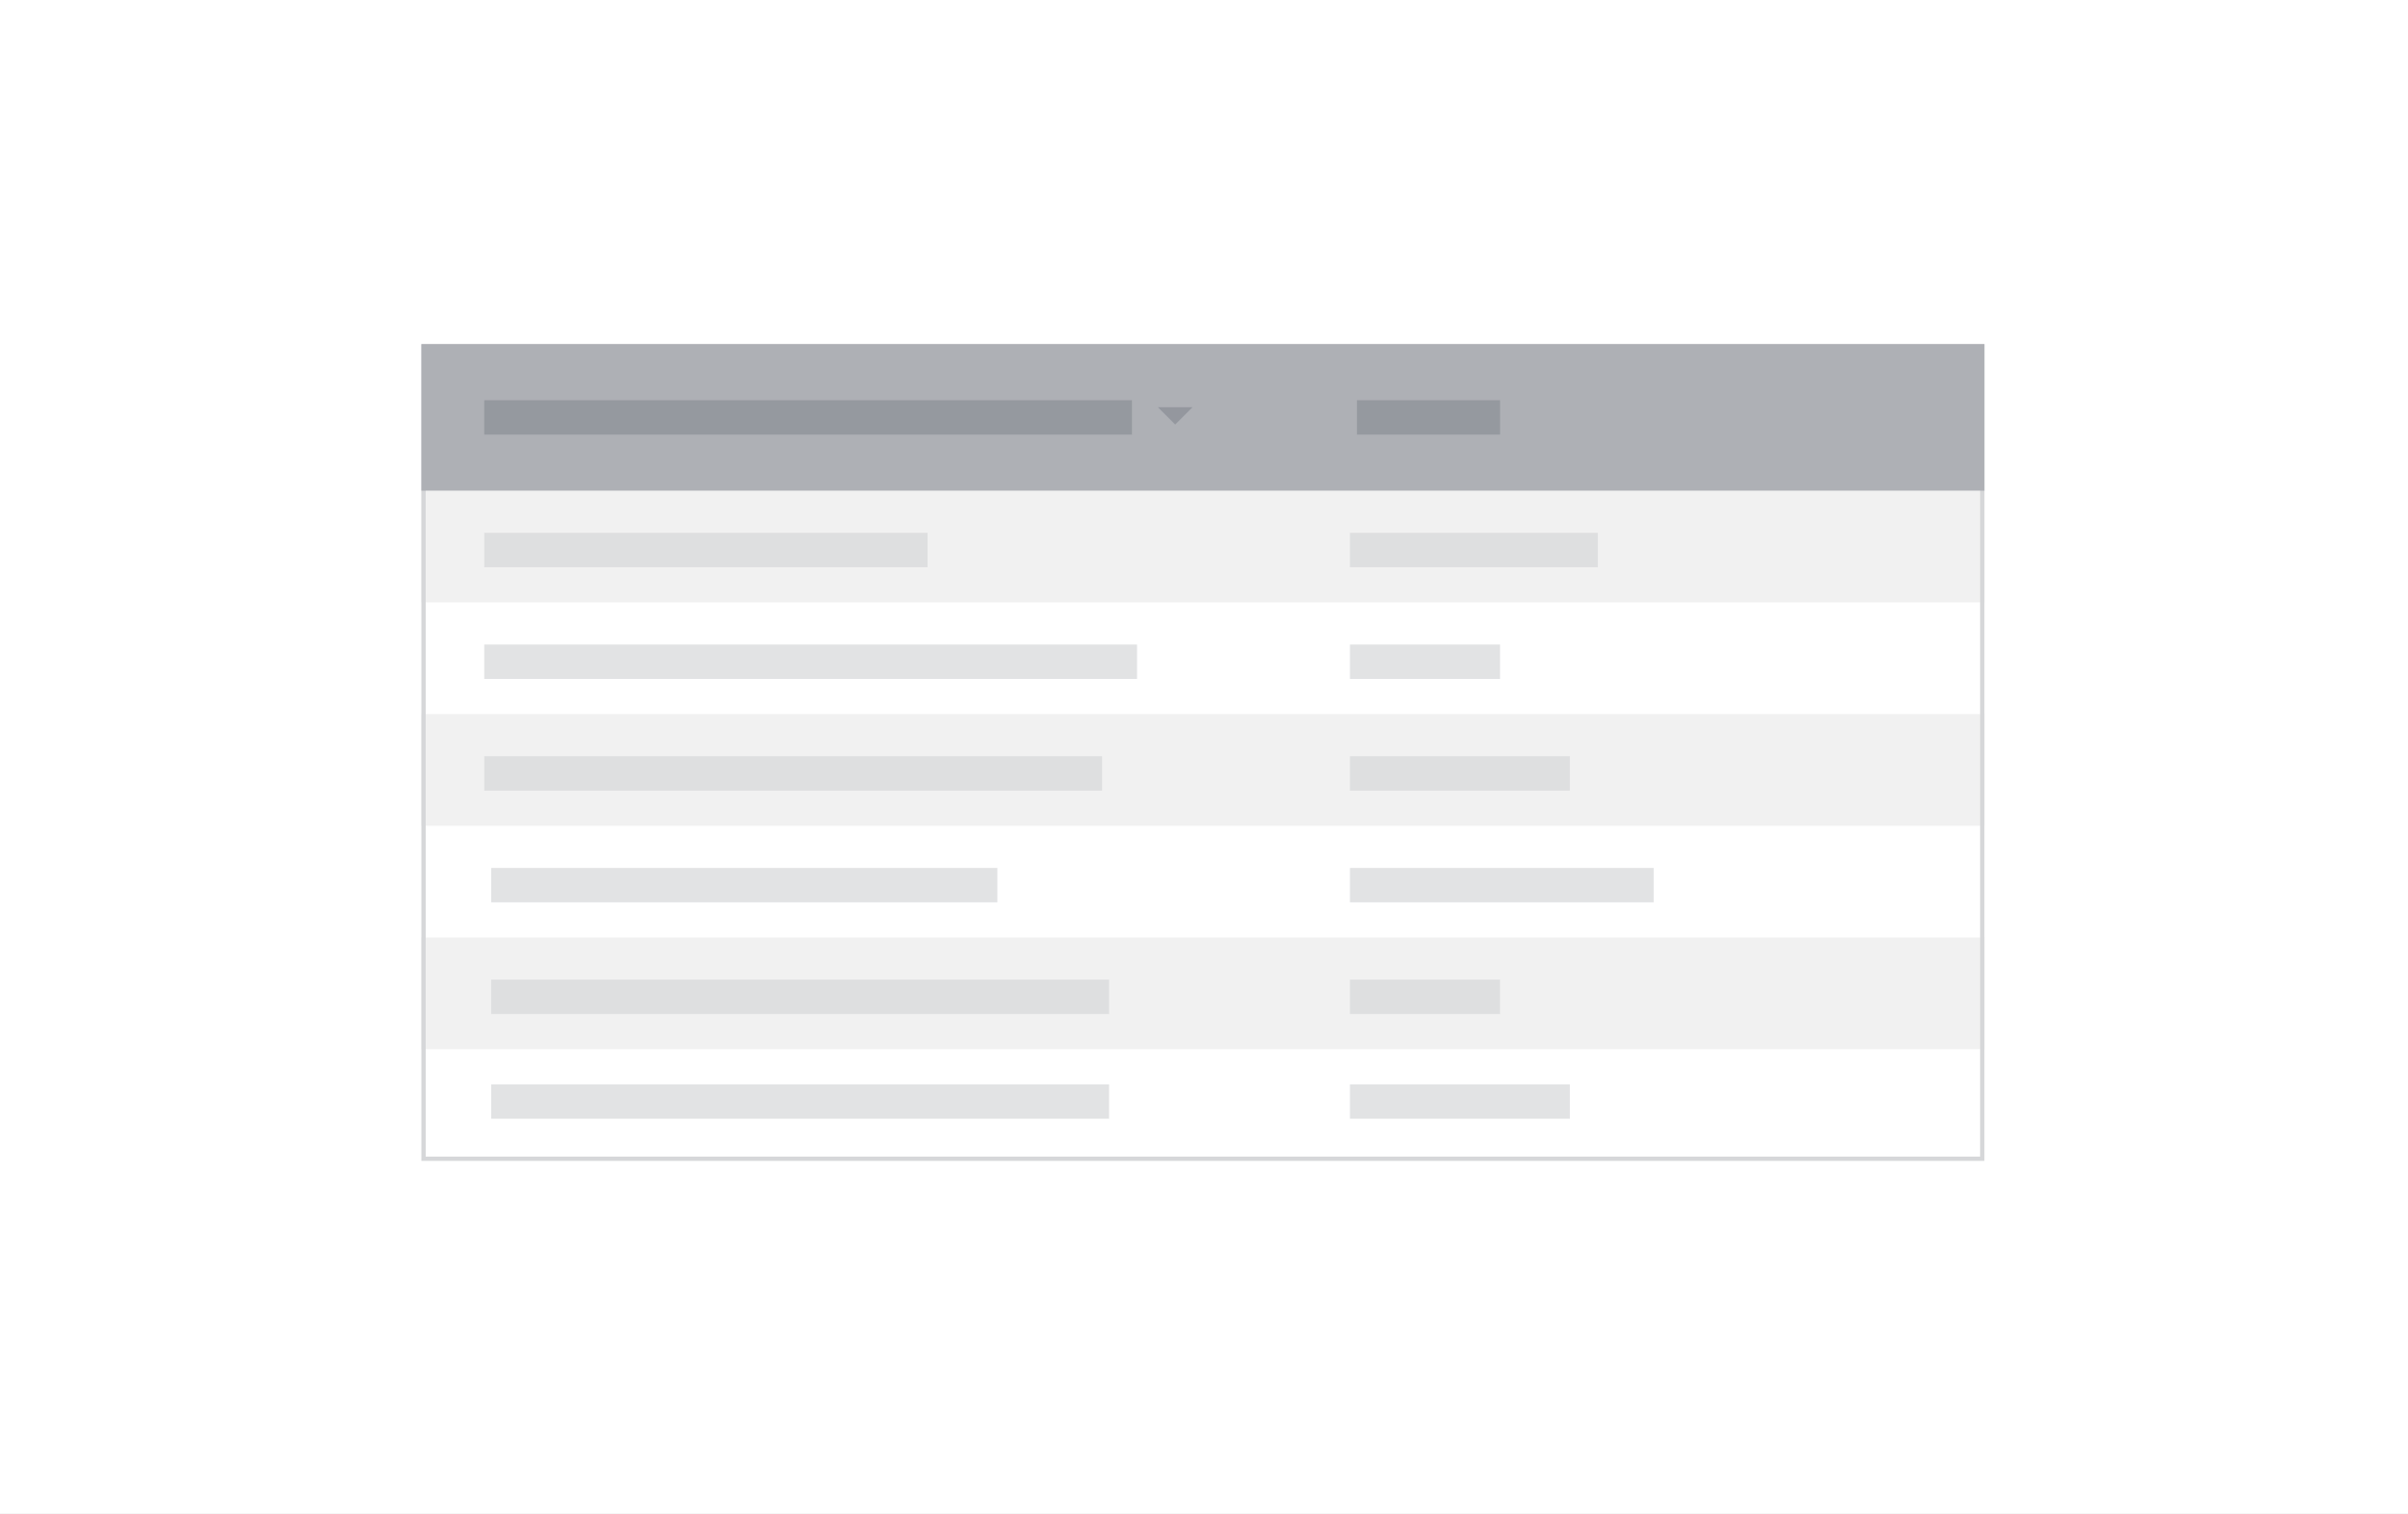
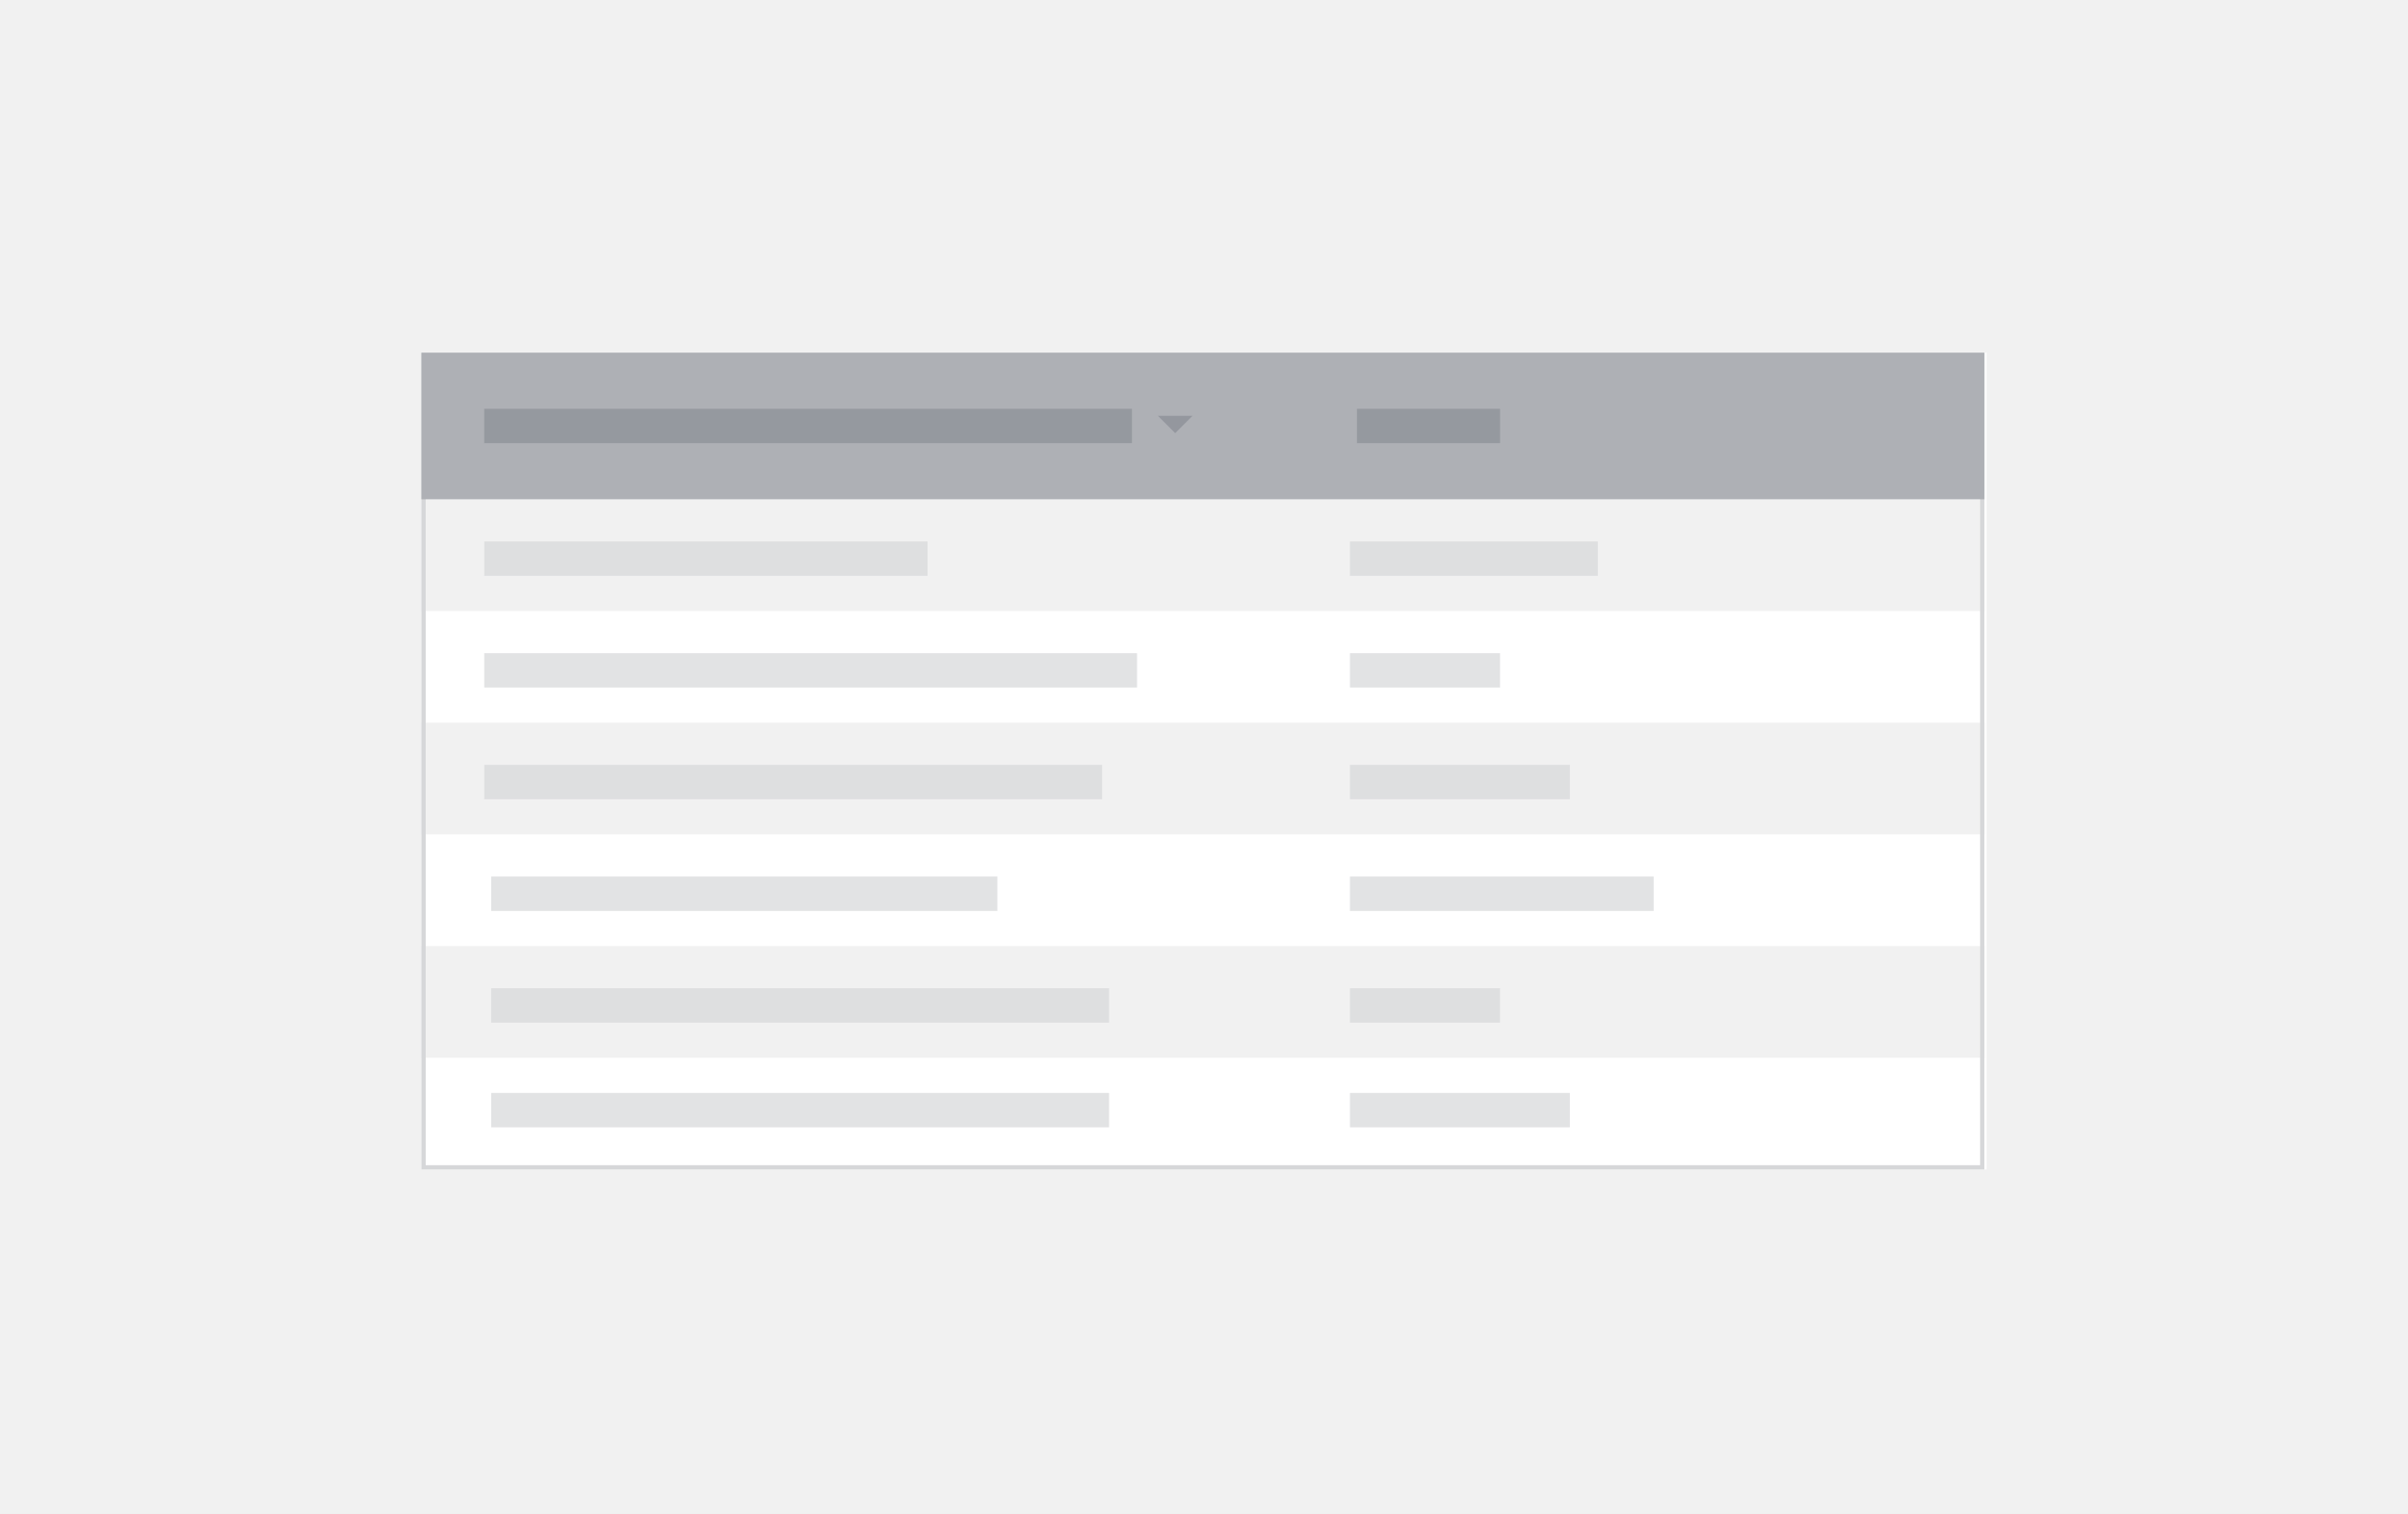
<svg xmlns="http://www.w3.org/2000/svg" viewBox="1276 1570 280 176">
  <defs>
-     <style>.a{clip-path:url(#b);}.b{fill:#f1f1f1;}.c,.d,.g,.h{fill:none;}.c{stroke:#d6d7d9;opacity:0.7;}.c,.f,.g{stroke-width:4px;}.e{fill:#aeb0b5;}.f{fill:#5b616a;}.f,.g{stroke:#5b616a;opacity:0.3;}.i{fill:#94979e;fill-rule:evenodd;}.j,.k{stroke:none;}.k{fill:#d6d7d9;}.l{fill:#fff;}</style>
-     <clipPath id="b">
+     <style>
+       .cls-1 {
+         clip-path: url(#clip-Data_table);
+       }
+ 
+       .cls-2 {
+         fill: #fff;
+       }
+ 
+       .cls-3 {
+         fill: #f1f1f1;
+       }
+ 
+       .cls-4, .cls-5, .cls-8, .cls-9 {
+         fill: none;
+       }
+ 
+       .cls-4 {
+         stroke: #d6d7d9;
+         opacity: 0.7;
+       }
+ 
+       .cls-4, .cls-7, .cls-8 {
+         stroke-width: 4px;
+       }
+ 
+       .cls-6 {
+         fill: #aeb0b5;
+       }
+ 
+       .cls-7 {
+         fill: #5b616a;
+       }
+ 
+       .cls-7, .cls-8 {
+         stroke: #5b616a;
+         opacity: 0.3;
+       }
+ 
+       .cls-10 {
+         fill: #94979e;
+         fill-rule: evenodd;
+       }
+ 
+       .cls-11, .cls-12 {
+         stroke: none;
+       }
+ 
+       .cls-12 {
+         fill: #d6d7d9;
+       }
+     </style>
+     <clipPath id="clip-Data_table">
      <rect x="1276" y="1570" width="280" height="176" />
    </clipPath>
  </defs>
-   <g id="a" class="a">
-     <rect class="l" x="1276" y="1570" width="280" height="176" />
-     <g transform="translate(1297 1580.016)">
-       <g transform="translate(28 30)">
-         <rect class="b" width="181.746" height="12.989" transform="translate(0 17.048)" />
-         <rect class="b" width="181.746" height="12.989" transform="translate(0 43.027)" />
-         <rect class="b" width="181.746" height="12.989" transform="translate(0 69.005)" />
-         <g transform="translate(7.306 23.949)">
-           <line class="c" x2="51.551" />
-           <path class="c" d="M0,0H28.82" transform="translate(100.666)" />
-           <path class="c" d="M0,0H17.454" transform="translate(100.666 12.989)" />
-           <path class="c" d="M0,0H25.573" transform="translate(100.666 25.978)" />
-           <path class="c" d="M0,0H35.314" transform="translate(100.666 38.968)" />
-           <path class="c" d="M0,0H17.454" transform="translate(100.666 51.957)" />
-           <path class="c" d="M0,0H25.573" transform="translate(100.666 64.134)" />
-           <line class="c" x2="75.906" transform="translate(0 12.989)" />
-           <path class="c" d="M0,0H71.847" transform="translate(0 25.978)" />
-           <path class="c" d="M0,0H71.847" transform="translate(0.812 51.957)" />
-           <path class="c" d="M0,0H71.847" transform="translate(0.812 64.134)" />
-           <path class="c" d="M0,0H58.857" transform="translate(0.812 38.968)" />
+   <g id="Data_table" data-name="Data table" class="cls-1">
+     <rect class="cls-3" x="1276" y="1570" width="280" height="176" />
+     <rect id="Rectangle_37" data-name="Rectangle 37" class="cls-2" width="182" height="95" transform="translate(1325 1611)" />
+     <g id="Group_30" data-name="Group 30" transform="translate(1297 1581.016)">
+       <g id="Group_7" data-name="Group 7" transform="translate(28 30)">
+         <rect id="Rectangle_9" data-name="Rectangle 9" class="cls-3" width="181.746" height="12.989" transform="translate(0 17.048)" />
+         <rect id="Rectangle_16" data-name="Rectangle 16" class="cls-3" width="181.746" height="12.989" transform="translate(0 43.027)" />
+         <rect id="Rectangle_18" data-name="Rectangle 18" class="cls-3" width="181.746" height="12.989" transform="translate(0 69.005)" />
+         <g id="Group_6" data-name="Group 6" transform="translate(7.306 23.949)">
+           <line id="Line_19" data-name="Line 19" class="cls-4" x2="51.551" />
+           <path id="Path_29" data-name="Path 29" class="cls-4" d="M0,0H28.82" transform="translate(100.666)" />
+           <path id="Path_30" data-name="Path 30" class="cls-4" d="M0,0H17.454" transform="translate(100.666 12.989)" />
+           <path id="Path_31" data-name="Path 31" class="cls-4" d="M0,0H25.573" transform="translate(100.666 25.978)" />
+           <path id="Path_32" data-name="Path 32" class="cls-4" d="M0,0H35.314" transform="translate(100.666 38.968)" />
+           <path id="Path_33" data-name="Path 33" class="cls-4" d="M0,0H17.454" transform="translate(100.666 51.957)" />
+           <path id="Path_34" data-name="Path 34" class="cls-4" d="M0,0H25.573" transform="translate(100.666 64.134)" />
+           <line id="Line_21" data-name="Line 21" class="cls-4" x2="75.906" transform="translate(0 12.989)" />
+           <path id="Path_25" data-name="Path 25" class="cls-4" d="M0,0H71.847" transform="translate(0 25.978)" />
+           <path id="Path_26" data-name="Path 26" class="cls-4" d="M0,0H71.847" transform="translate(0.812 51.957)" />
+           <path id="Path_28" data-name="Path 28" class="cls-4" d="M0,0H71.847" transform="translate(0.812 64.134)" />
+           <path id="Path_27" data-name="Path 27" class="cls-4" d="M0,0H58.857" transform="translate(0.812 38.968)" />
        </g>
-         <g class="d">
-           <path class="j" d="M0,0H181.746V94.984H0Z" />
-           <path class="k" d="M 181.246 94.484 L 181.246 0.5 L 0.5 0.5 L 0.5 94.484 L 181.246 94.484 M 181.746 94.984 L 8.567116310587153e-06 94.984 L 8.567116310587153e-06 6.921941803739173e-06 L 181.746 6.921941803739173e-06 L 181.746 94.984 Z" />
+         <g id="Path_24" data-name="Path 24" class="cls-5">
+           <path class="cls-11" d="M0,0H181.746V94.984H0Z" />
+           <path class="cls-12" d="M 181.246 94.484 L 181.246 0.5 L 0.5 0.5 L 0.5 94.484 L 181.246 94.484 M 181.746 94.984 L 8.567116310587153e-06 94.984 L 8.567116310587153e-06 6.921941803739173e-06 L 181.746 6.921941803739173e-06 L 181.746 94.984 Z" />
        </g>
-         <rect class="e" width="181.746" height="17.048" />
-         <path class="f" d="M0,0H75.316" transform="translate(7.306 8.524)" />
-         <line class="g" x2="16.642" transform="translate(108.785 8.524)" />
+         <rect id="Rectangle_8" data-name="Rectangle 8" class="cls-6" width="181.746" height="17.048" />
+         <path id="Path_23" data-name="Path 23" class="cls-7" d="M0,0H75.316" transform="translate(7.306 8.524)" />
+         <line id="Line_24" data-name="Line 24" class="cls-8" x2="16.642" transform="translate(108.785 8.524)" />
      </g>
-       <g transform="translate(110.806 33.299)">
-         <rect class="h" width="9.69" height="9.69" transform="translate(0 0)" />
-         <path class="i" d="M7,10l2.019,2.019L11.038,10Z" transform="translate(-4.174 -5.962)" />
+       <g id="ic_arrow_drop_down" transform="translate(110.806 33.299)">
+         <rect id="rectangle" class="cls-9" width="9.69" height="9.69" transform="translate(0 0)" />
+         <path id="path" class="cls-10" d="M7,10l2.019,2.019L11.038,10Z" transform="translate(-4.174 -5.962)" />
      </g>
    </g>
  </g>
</svg>
